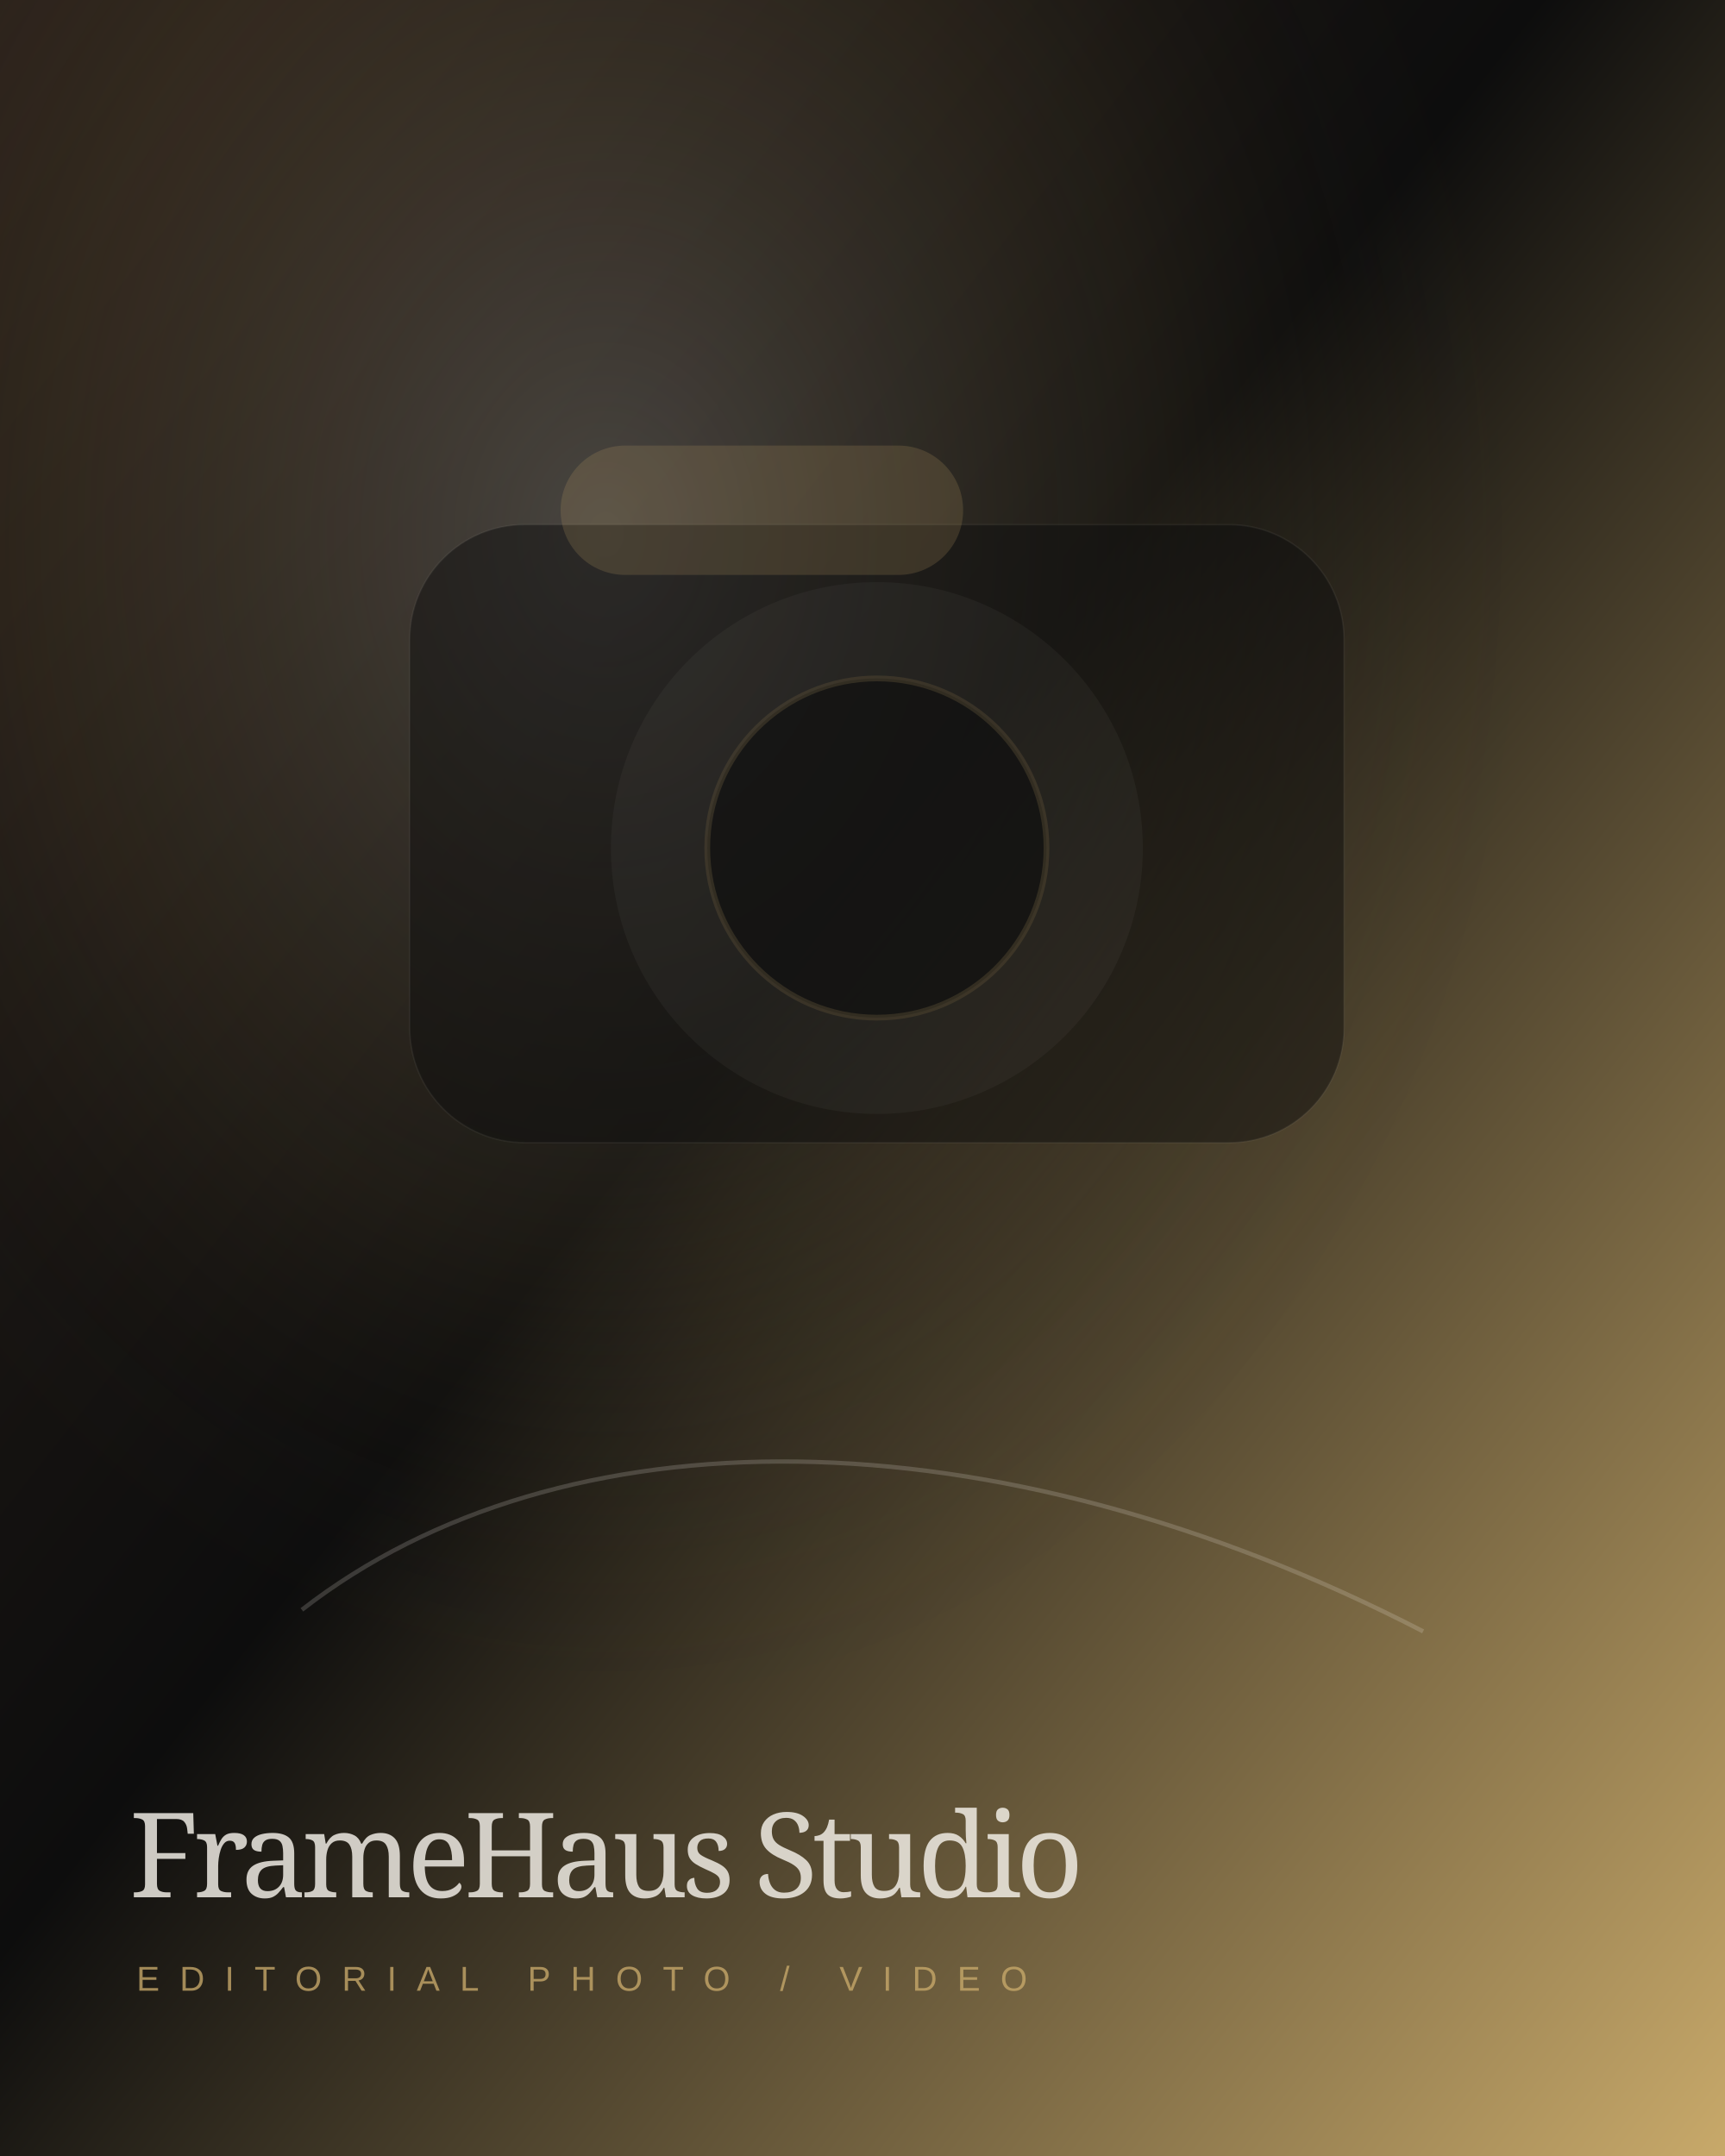
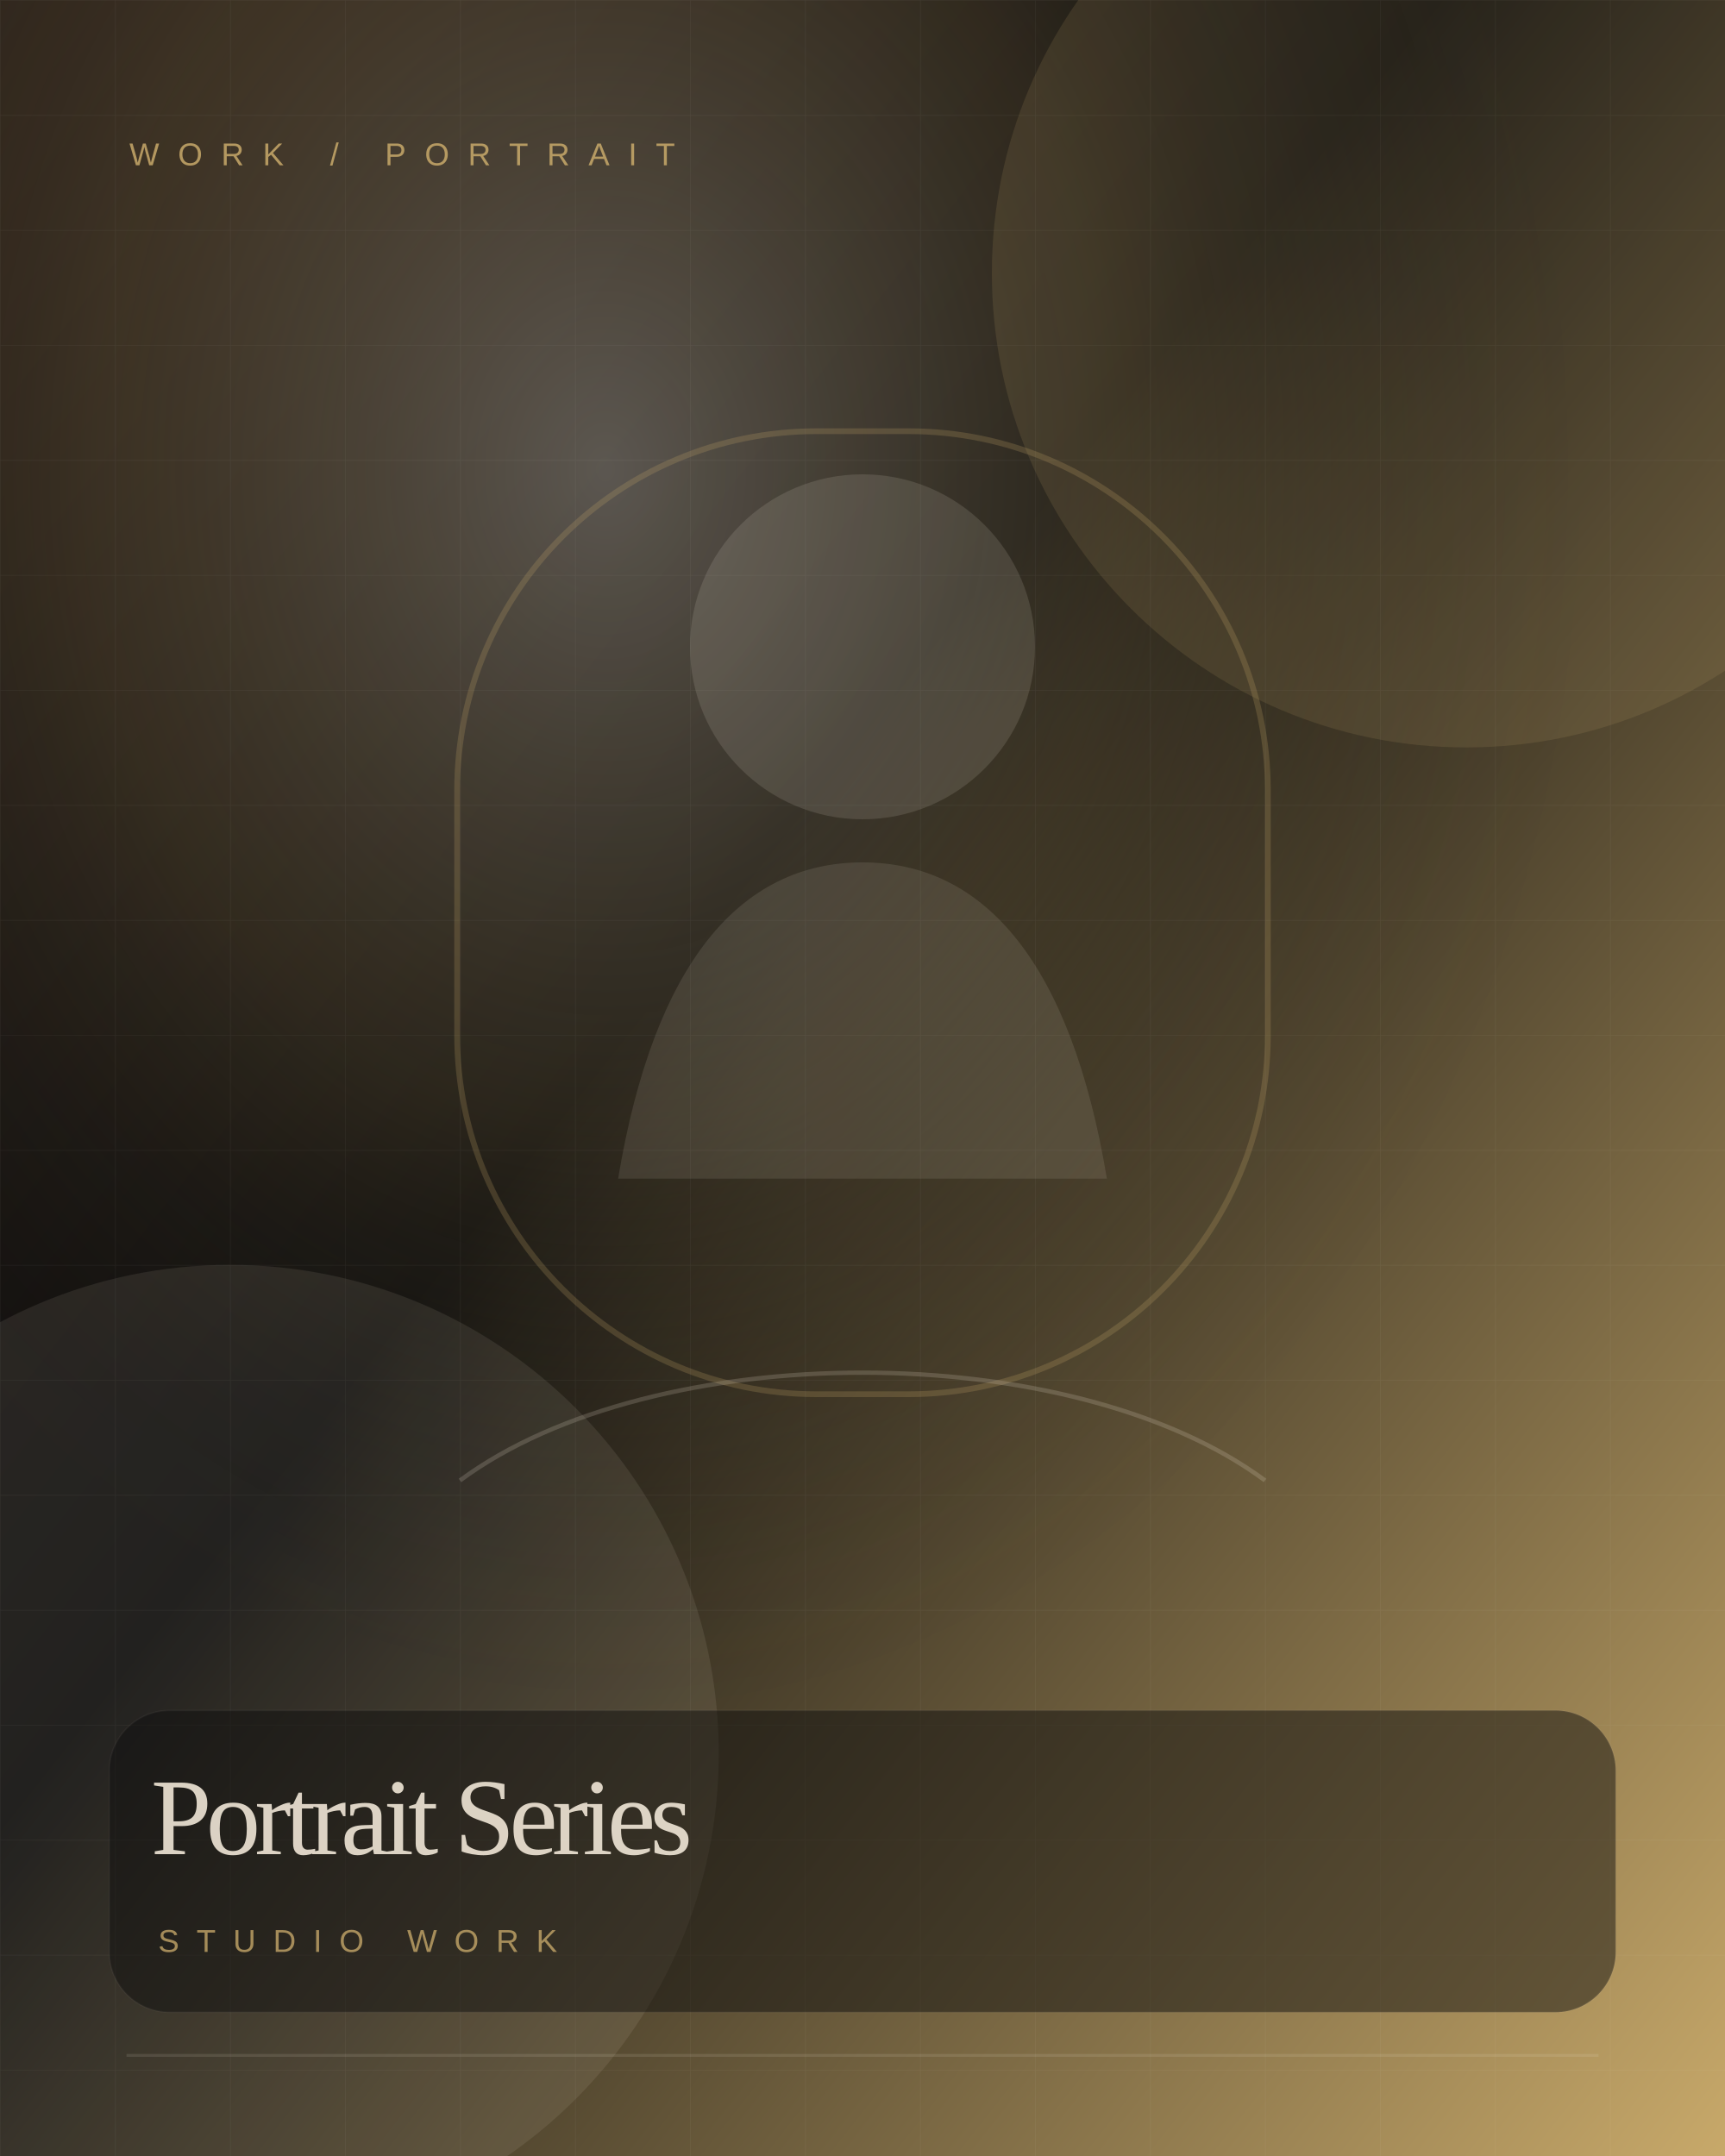
<svg xmlns="http://www.w3.org/2000/svg" width="1200" height="1500" viewBox="0 0 1200 1500">
  <defs>
-     <linearGradient id="bg" x1="0" y1="0" x2="1" y2="1">
+     <linearGradient id="bg-portfolio-portrait.svg" x1="0" y1="0" x2="1" y2="1">
      <stop offset="0%" stop-color="#2A211A" />
-       <stop offset="45%" stop-color="#0D0D0D" />
+       <stop offset="42%" stop-color="#0D0D0D" />
      <stop offset="100%" stop-color="#C8A96A" />
    </linearGradient>
-     <radialGradient id="glow" cx="35%" cy="25%" r="55%">
-       <stop offset="0%" stop-color="#F5F1EA" stop-opacity=".22" />
-       <stop offset="60%" stop-color="#C8A96A" stop-opacity=".08" />
+     <radialGradient id="glow-portfolio-portrait.svg" cx="35%" cy="22%" r="58%">
+       <stop offset="0%" stop-color="#EFE6D6" stop-opacity=".32" />
+       <stop offset="52%" stop-color="#C8A96A" stop-opacity=".15" />
      <stop offset="100%" stop-color="#0D0D0D" stop-opacity="0" />
    </radialGradient>
+     <pattern id="grid-portfolio-portrait.svg" width="80" height="80" patternUnits="userSpaceOnUse">
+       <path d="M 80 0 L 0 0 0 80" fill="none" stroke="#F5F1EA" stroke-opacity=".065" stroke-width="1" />
+     </pattern>
  </defs>
-   <rect width="1200" height="1500" fill="url(#bg)" />
-   <rect width="1200" height="1500" fill="url(#glow)" />
-   <circle cx="610" cy="590" r="185" fill="#F5F1EA" opacity=".08" />
-   <circle cx="610" cy="590" r="118" fill="#0D0D0D" opacity=".65" stroke="#C8A96A" stroke-opacity=".45" stroke-width="4" />
-   <rect x="285" y="365" width="650" height="430" rx="80" fill="#0D0D0D" opacity=".48" stroke="#F5F1EA" stroke-opacity=".12" />
-   <rect x="390" y="310" width="280" height="90" rx="45" fill="#C8A96A" opacity=".18" />
-   <path d="M210 1120 C390 980 690 980 990 1135" fill="none" stroke="#F5F1EA" stroke-opacity=".18" stroke-width="3" />
-   <text x="90" y="1320" fill="#F5F1EA" opacity=".82" font-family="Georgia" font-size="82" letter-spacing="-4">FrameHaus Studio</text>
-   <text x="95" y="1385" fill="#C8A96A" opacity=".78" font-family="Arial" font-size="24" letter-spacing="14">EDITORIAL PHOTO / VIDEO</text>
+   <rect width="1200" height="1500" fill="url(#bg-portfolio-portrait.svg)" />
+   <rect width="1200" height="1500" fill="url(#glow-portfolio-portrait.svg)" />
+   <rect width="1200" height="1500" fill="url(#grid-portfolio-portrait.svg)" opacity=".7" />
+   <circle cx="1020" cy="190" r="330" fill="#C8A96A" opacity=".14" />
+   <circle cx="160" cy="1220" r="340" fill="#EFE6D6" opacity=".09" />
+   <text x="90" y="115" fill="#C8A96A" opacity=".85" font-family="Arial, Helvetica, sans-serif" font-size="22" letter-spacing="13">WORK / PORTRAIT</text>
+   <circle cx="600" cy="450" r="120" fill="#EFE6D6" opacity=".13" />
+   <path d="M430 820 C455 670 515 600 600 600 C685 600 745 670 770 820 Z" fill="#EFE6D6" opacity=".11" />
+   <rect x="318" y="300" width="564" height="670" rx="250" fill="none" stroke="#C8A96A" stroke-opacity=".22" stroke-width="4" />
+   <path d="M320 1030 C455 930 745 930 880 1030" fill="none" stroke="#EFE6D6" stroke-opacity=".18" stroke-width="3" />
+   <rect x="76" y="1190" width="1048" height="210" rx="42" fill="#0D0D0D" opacity=".48" stroke="#F5F1EA" stroke-opacity=".09" />
+   <text x="105" y="1290" fill="#EFE6D6" opacity=".9" font-family="Georgia, 'Times New Roman', serif" font-size="76" letter-spacing="-4">Portrait Series</text>
+   <text x="110" y="1358" fill="#C8A96A" opacity=".78" font-family="Arial, Helvetica, sans-serif" font-size="22" letter-spacing="12">STUDIO WORK</text>
+   <path d="M88 1430 L1112 1430" stroke="#EFE6D6" stroke-opacity=".12" stroke-width="2" />
</svg>
